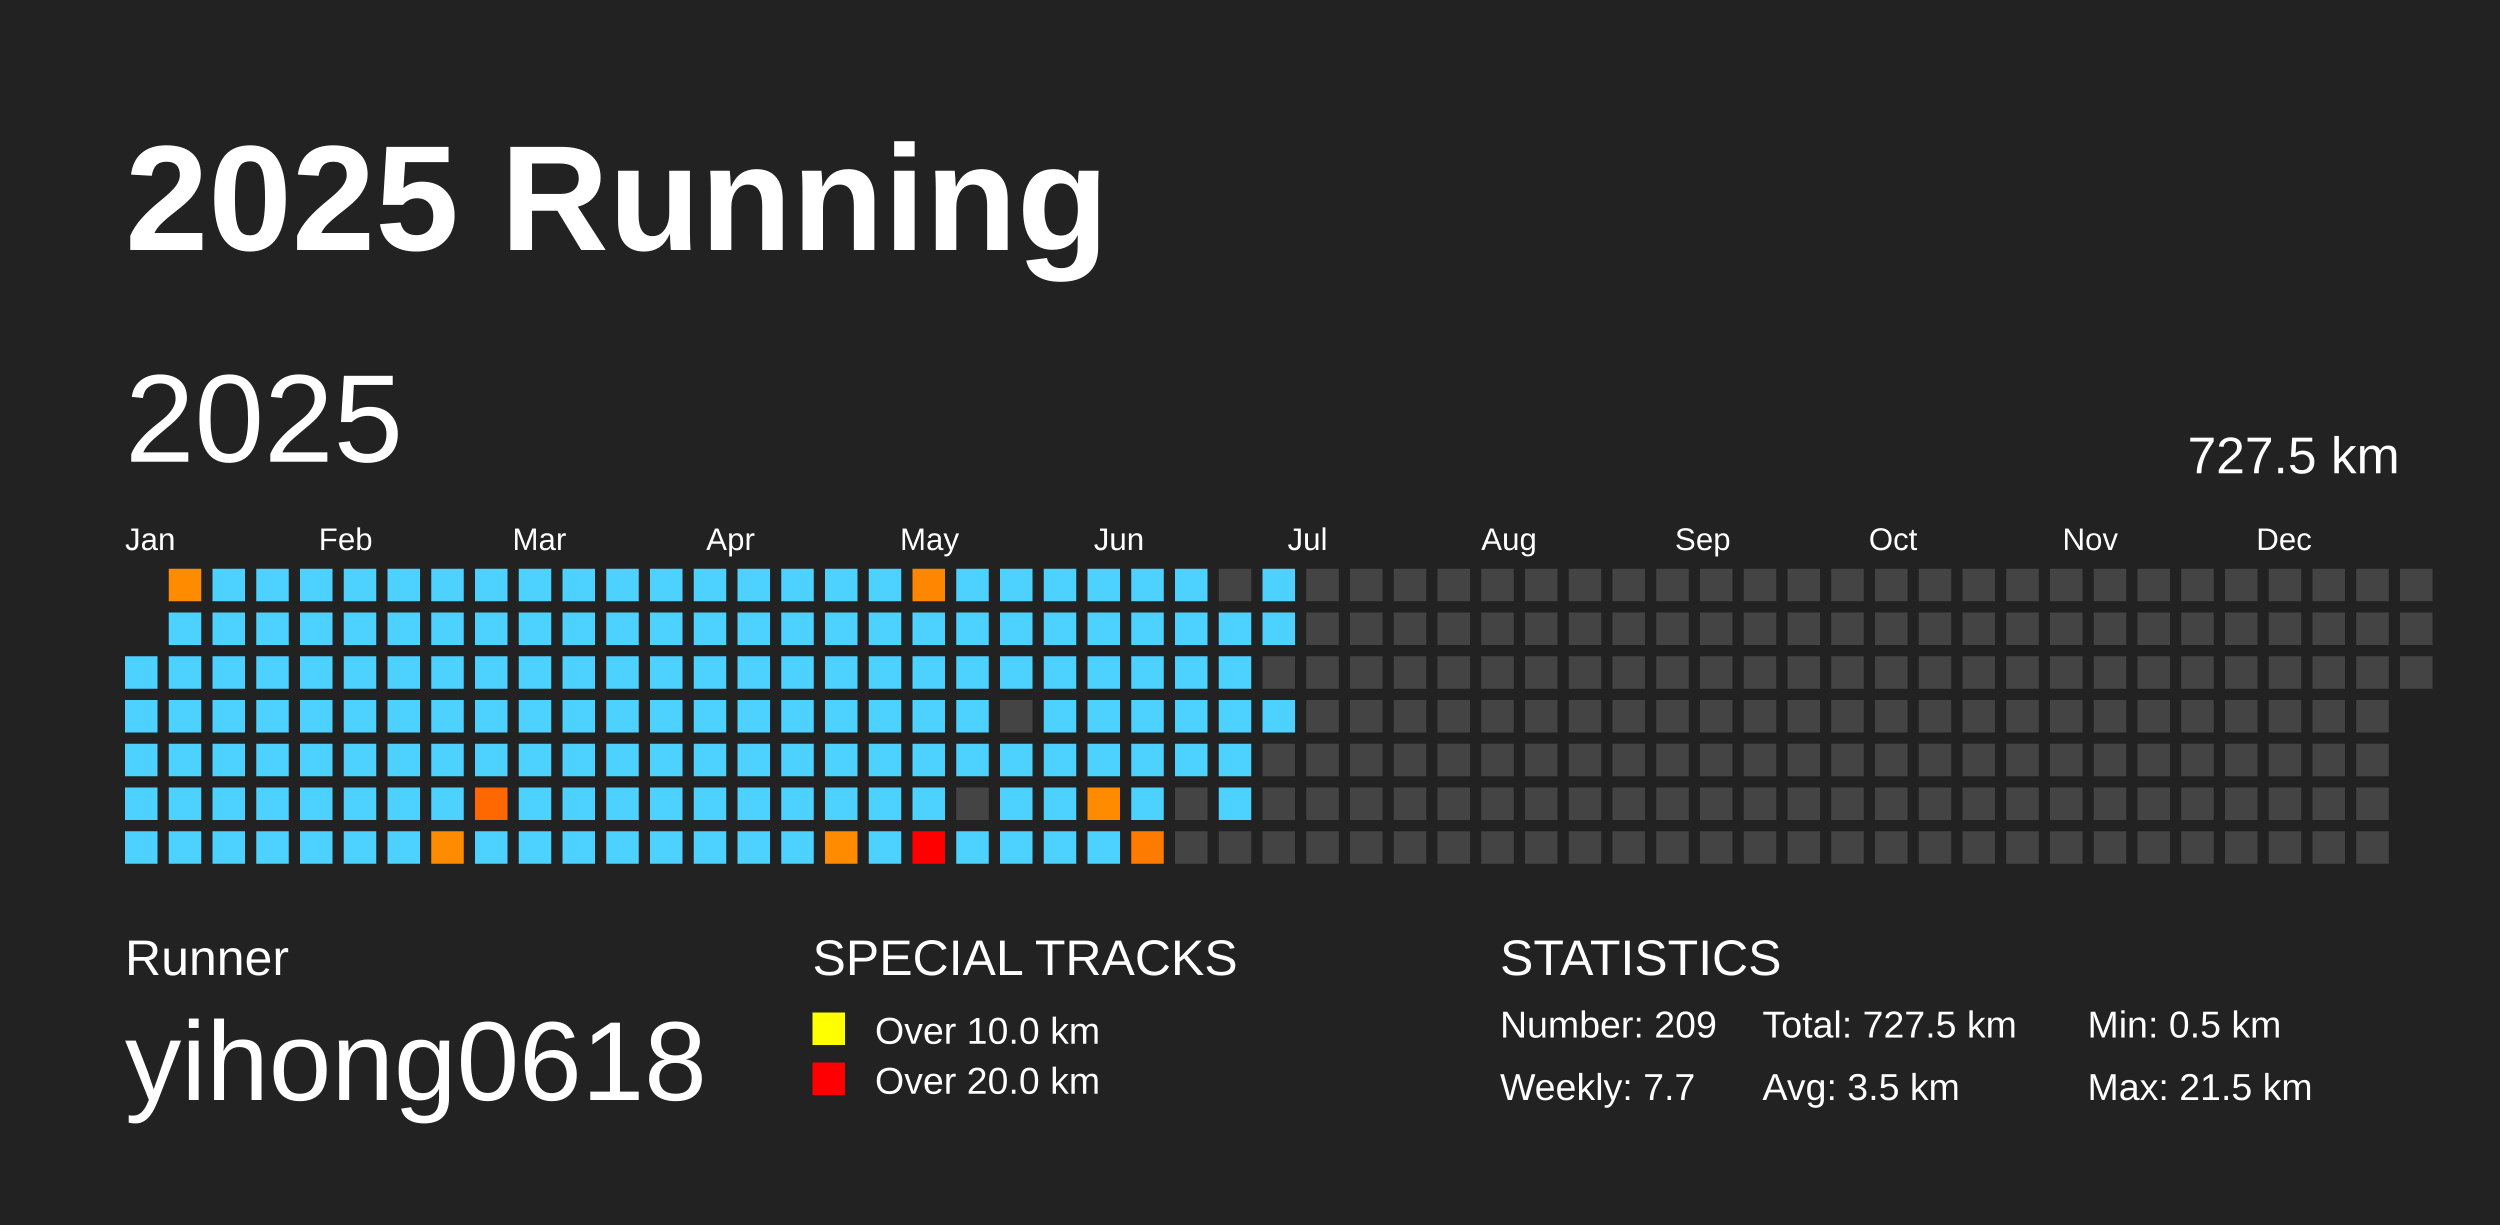
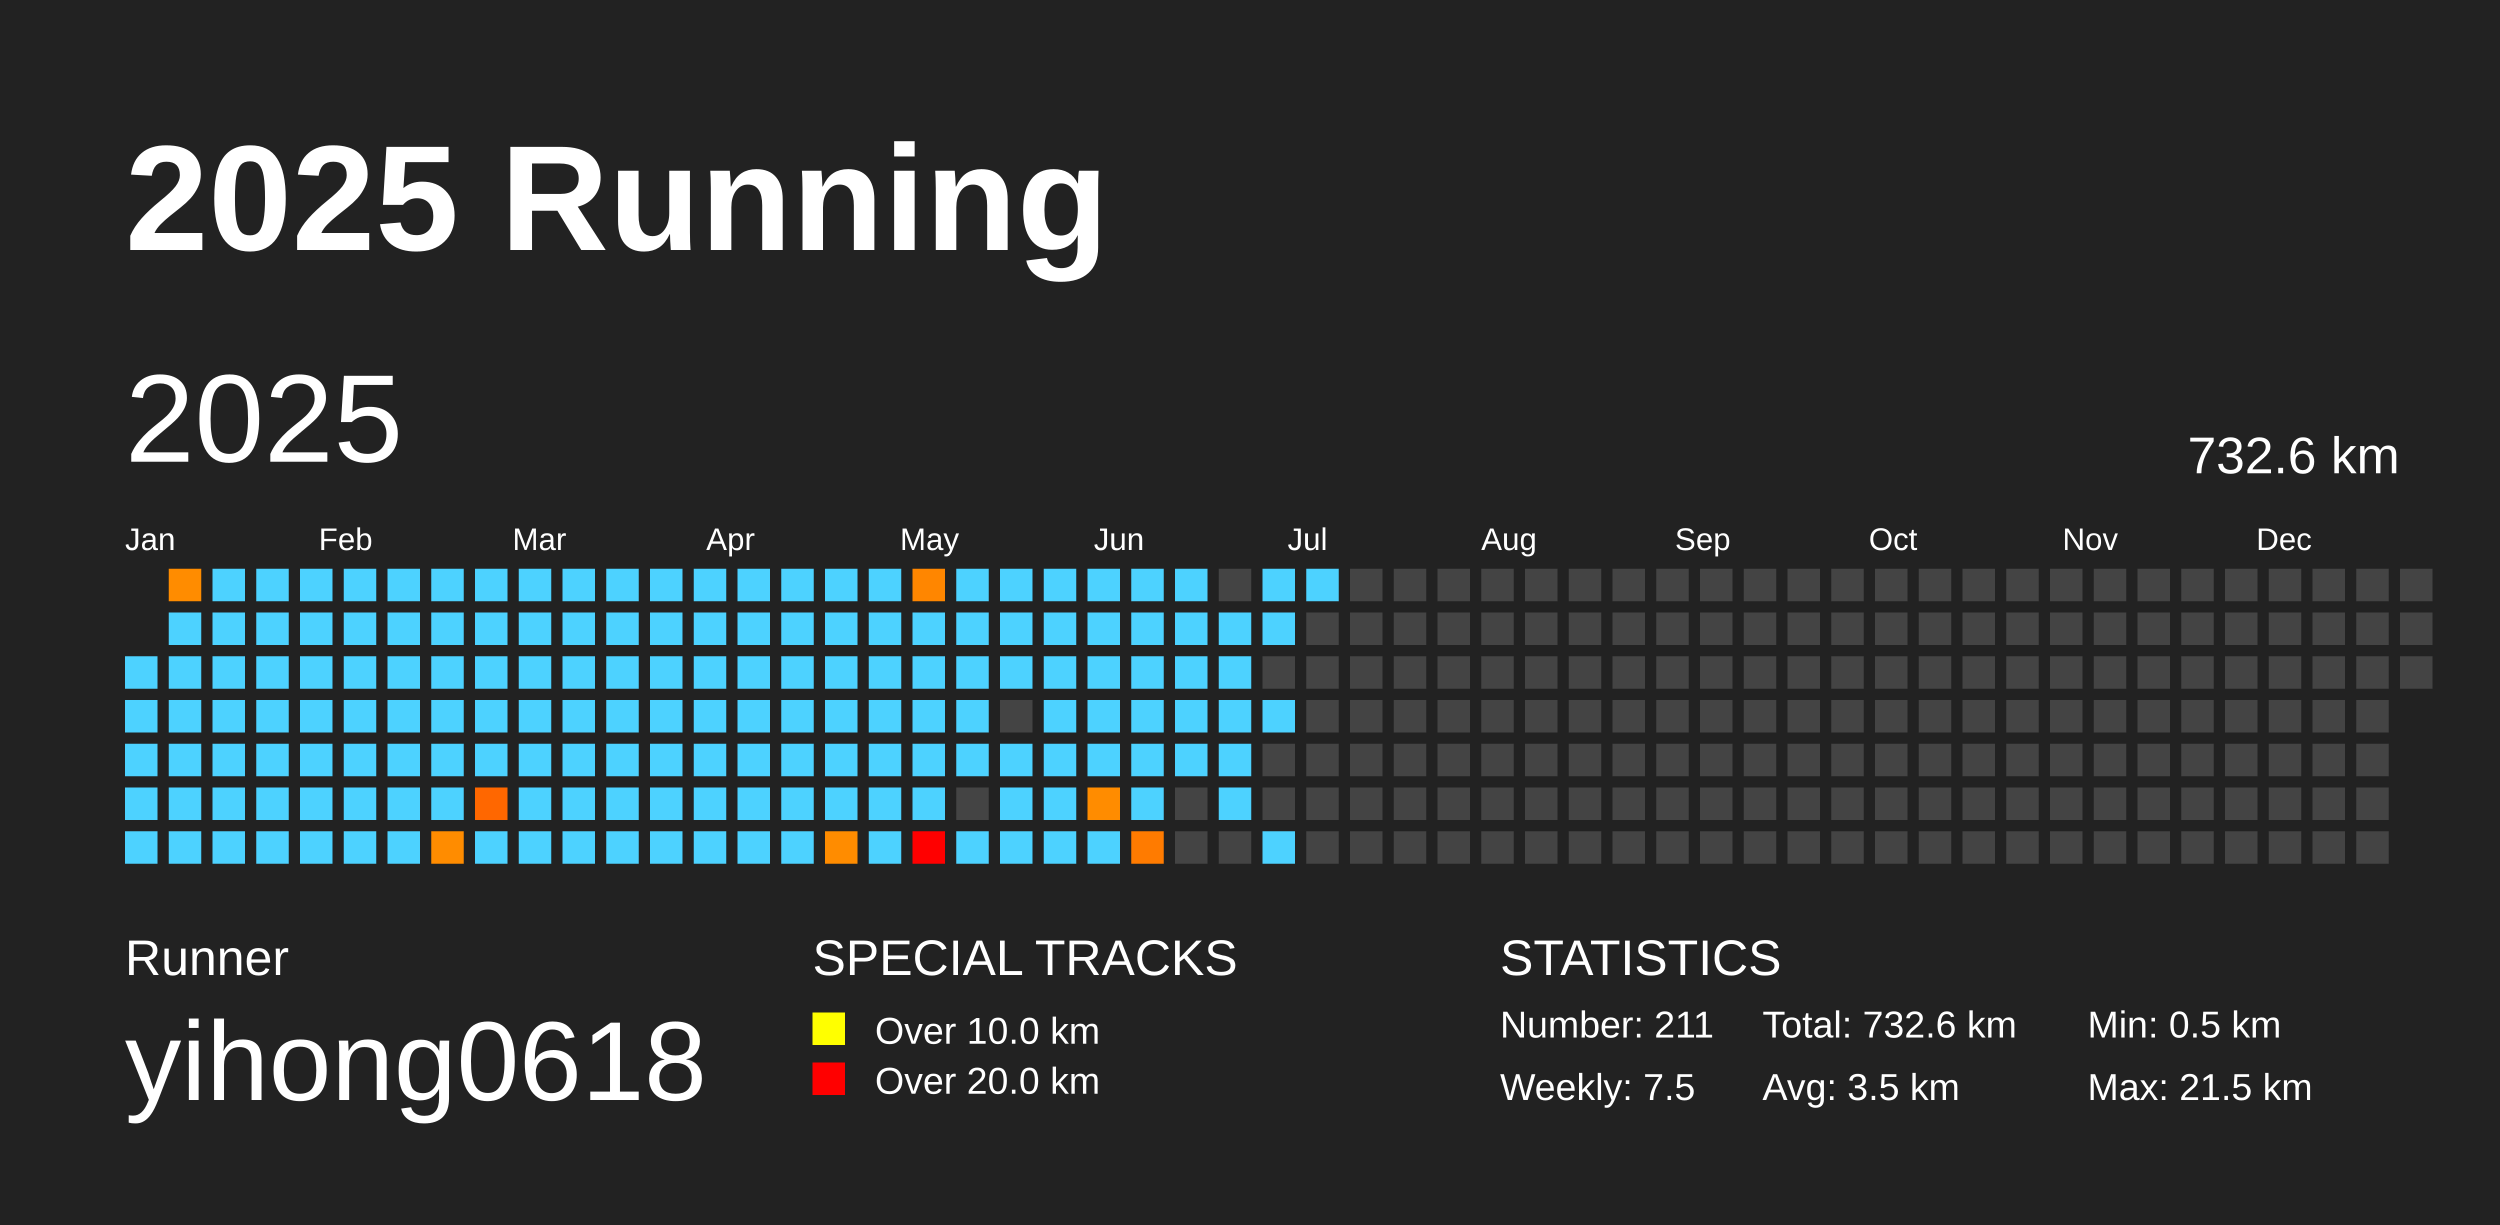
<svg xmlns="http://www.w3.org/2000/svg" baseProfile="full" height="98mm" version="1.1" viewBox="0,0,200,98" width="200mm">
  <defs />
  <rect fill="#222222" height="98" width="200" x="0" y="0" />
  <text fill="#FFFFFF" style="font-size:12px; font-family:Arial; font-weight:bold;" x="10" y="20">2025 Running</text>
  <text fill="#FFFFFF" style="font-size:4px; font-family:Arial" x="10" y="78">Runner</text>
  <text fill="#FFFFFF" style="font-size:9px; font-family:Arial" x="10" y="88">yihong0618</text>
  <text fill="#FFFFFF" style="font-size:4px; font-family:Arial" x="65" y="78">SPECIAL TRACKS</text>
  <rect fill="yellow" height="2.6" width="2.6" x="65" y="81" />
  <text fill="#FFFFFF" style="font-size:3px; font-family:Arial" x="70" y="83.5">Over 10.0 km</text>
  <rect fill="red" height="2.6" width="2.6" x="65" y="85" />
  <text fill="#FFFFFF" style="font-size:3px; font-family:Arial" x="70" y="87.5">Over 20.0 km</text>
  <text fill="#FFFFFF" style="font-size:4px; font-family:Arial" x="120" y="78">STATISTICS</text>
-   <text fill="#FFFFFF" style="font-size:3px; font-family:Arial" x="120" y="83">Number: 209</text>
-   <text fill="#FFFFFF" style="font-size:3px; font-family:Arial" x="120" y="88">Weekly: 7.7</text>
-   <text fill="#FFFFFF" style="font-size:3px; font-family:Arial" x="141" y="83">Total: 727.5 km</text>
+   <text fill="#FFFFFF" style="font-size:3px; font-family:Arial" x="120" y="83">Number: 211</text>
+   <text fill="#FFFFFF" style="font-size:3px; font-family:Arial" x="120" y="88">Weekly: 7.5</text>
+   <text fill="#FFFFFF" style="font-size:3px; font-family:Arial" x="141" y="83">Total: 732.6 km</text>
  <text fill="#FFFFFF" style="font-size:3px; font-family:Arial" x="141" y="88">Avg: 3.5 km</text>
  <text fill="#FFFFFF" style="font-size:3px; font-family:Arial" x="167" y="83">Min: 0.5 km</text>
  <text fill="#FFFFFF" style="font-size:3px; font-family:Arial" x="167" y="88">Max: 21.5 km</text>
  <text dominant-baseline="hanging" fill="#FFFFFF" style="font-size:10.0px; font-family:Arial;" x="10" y="30">2025</text>
-   <text dominant-baseline="hanging" fill="#FFFFFF" style="font-size:4.125px; font-family:Arial;" x="175" y="35">727.5 km</text>
+   <text dominant-baseline="hanging" fill="#FFFFFF" style="font-size:4.125px; font-family:Arial;" x="175" y="35">732.6 km</text>
  <text fill="#FFFFFF" style="font-size:2.5px; font-family:Arial" x="10.0" y="44">Jan</text>
  <text fill="#FFFFFF" style="font-size:2.5px; font-family:Arial" x="25.5" y="44">Feb</text>
  <text fill="#FFFFFF" style="font-size:2.5px; font-family:Arial" x="41.0" y="44">Mar</text>
  <text fill="#FFFFFF" style="font-size:2.5px; font-family:Arial" x="56.5" y="44">Apr</text>
  <text fill="#FFFFFF" style="font-size:2.5px; font-family:Arial" x="72.0" y="44">May</text>
  <text fill="#FFFFFF" style="font-size:2.5px; font-family:Arial" x="87.5" y="44">Jun</text>
  <text fill="#FFFFFF" style="font-size:2.5px; font-family:Arial" x="103.0" y="44">Jul</text>
  <text fill="#FFFFFF" style="font-size:2.5px; font-family:Arial" x="118.5" y="44">Aug</text>
  <text fill="#FFFFFF" style="font-size:2.5px; font-family:Arial" x="134.0" y="44">Sep</text>
  <text fill="#FFFFFF" style="font-size:2.5px; font-family:Arial" x="149.5" y="44">Oct</text>
  <text fill="#FFFFFF" style="font-size:2.5px; font-family:Arial" x="165.0" y="44">Nov</text>
  <text fill="#FFFFFF" style="font-size:2.5px; font-family:Arial" x="180.5" y="44">Dec</text>
  <rect fill="#4dd2ff" height="2.6" width="2.6" x="10.0" y="52.5" />
  <rect fill="#4dd2ff" height="2.6" width="2.6" x="10.0" y="56.0" />
  <rect fill="#4dd2ff" height="2.6" width="2.6" x="10.0" y="59.5" />
  <rect fill="#4dd2ff" height="2.6" width="2.6" x="10.0" y="63.0" />
  <rect fill="#4dd2ff" height="2.6" width="2.6" x="10.0" y="66.5" />
  <rect fill="#ff8c00" height="2.6" width="2.6" x="13.5" y="45.5" />
  <rect fill="#4dd2ff" height="2.6" width="2.6" x="13.5" y="49.0" />
  <rect fill="#4dd2ff" height="2.6" width="2.6" x="13.5" y="52.5" />
  <rect fill="#4dd2ff" height="2.6" width="2.6" x="13.5" y="56.0" />
  <rect fill="#4dd2ff" height="2.6" width="2.6" x="13.5" y="59.5" />
  <rect fill="#4dd2ff" height="2.6" width="2.6" x="13.5" y="63.0" />
  <rect fill="#4dd2ff" height="2.6" width="2.6" x="13.5" y="66.5" />
  <rect fill="#4dd2ff" height="2.6" width="2.6" x="17.0" y="45.5" />
  <rect fill="#4dd2ff" height="2.6" width="2.6" x="17.0" y="49.0" />
  <rect fill="#4dd2ff" height="2.6" width="2.6" x="17.0" y="52.5" />
  <rect fill="#4dd2ff" height="2.6" width="2.6" x="17.0" y="56.0" />
  <rect fill="#4dd2ff" height="2.6" width="2.6" x="17.0" y="59.5" />
  <rect fill="#4dd2ff" height="2.6" width="2.6" x="17.0" y="63.0" />
  <rect fill="#4dd2ff" height="2.6" width="2.6" x="17.0" y="66.5" />
  <rect fill="#4dd2ff" height="2.6" width="2.6" x="20.5" y="45.5" />
  <rect fill="#4dd2ff" height="2.6" width="2.6" x="20.5" y="49.0" />
  <rect fill="#4dd2ff" height="2.6" width="2.6" x="20.5" y="52.5" />
  <rect fill="#4dd2ff" height="2.6" width="2.6" x="20.5" y="56.0" />
  <rect fill="#4dd2ff" height="2.6" width="2.6" x="20.5" y="59.5" />
  <rect fill="#4dd2ff" height="2.6" width="2.6" x="20.5" y="63.0" />
  <rect fill="#4dd2ff" height="2.6" width="2.6" x="20.5" y="66.5" />
  <rect fill="#4dd2ff" height="2.6" width="2.6" x="24.0" y="45.5" />
  <rect fill="#4dd2ff" height="2.6" width="2.6" x="24.0" y="49.0" />
  <rect fill="#4dd2ff" height="2.6" width="2.6" x="24.0" y="52.5" />
  <rect fill="#4dd2ff" height="2.6" width="2.6" x="24.0" y="56.0" />
  <rect fill="#4dd2ff" height="2.6" width="2.6" x="24.0" y="59.5" />
  <rect fill="#4dd2ff" height="2.6" width="2.6" x="24.0" y="63.0" />
  <rect fill="#4dd2ff" height="2.6" width="2.6" x="24.0" y="66.5" />
  <rect fill="#4dd2ff" height="2.6" width="2.6" x="27.5" y="45.5" />
  <rect fill="#4dd2ff" height="2.6" width="2.6" x="27.5" y="49.0" />
  <rect fill="#4dd2ff" height="2.6" width="2.6" x="27.5" y="52.5" />
  <rect fill="#4dd2ff" height="2.6" width="2.6" x="27.5" y="56.0" />
  <rect fill="#4dd2ff" height="2.6" width="2.6" x="27.5" y="59.5" />
  <rect fill="#4dd2ff" height="2.6" width="2.6" x="27.5" y="63.0" />
  <rect fill="#4dd2ff" height="2.6" width="2.6" x="27.5" y="66.5" />
  <rect fill="#4dd2ff" height="2.6" width="2.6" x="31.0" y="45.5" />
  <rect fill="#4dd2ff" height="2.6" width="2.6" x="31.0" y="49.0" />
  <rect fill="#4dd2ff" height="2.6" width="2.6" x="31.0" y="52.5" />
  <rect fill="#4dd2ff" height="2.6" width="2.6" x="31.0" y="56.0" />
  <rect fill="#4dd2ff" height="2.6" width="2.6" x="31.0" y="59.5" />
  <rect fill="#4dd2ff" height="2.6" width="2.6" x="31.0" y="63.0" />
  <rect fill="#4dd2ff" height="2.6" width="2.6" x="31.0" y="66.5" />
  <rect fill="#4dd2ff" height="2.6" width="2.6" x="34.5" y="45.5" />
  <rect fill="#4dd2ff" height="2.6" width="2.6" x="34.5" y="49.0" />
  <rect fill="#4dd2ff" height="2.6" width="2.6" x="34.5" y="52.5" />
  <rect fill="#4dd2ff" height="2.6" width="2.6" x="34.5" y="56.0" />
  <rect fill="#4dd2ff" height="2.6" width="2.6" x="34.5" y="59.5" />
  <rect fill="#4dd2ff" height="2.6" width="2.6" x="34.5" y="63.0" />
  <rect fill="#ff8c00" height="2.6" width="2.6" x="34.5" y="66.5" />
  <rect fill="#4dd2ff" height="2.6" width="2.6" x="38.0" y="45.5" />
  <rect fill="#4dd2ff" height="2.6" width="2.6" x="38.0" y="49.0" />
  <rect fill="#4dd2ff" height="2.6" width="2.6" x="38.0" y="52.5" />
  <rect fill="#4dd2ff" height="2.6" width="2.6" x="38.0" y="56.0" />
  <rect fill="#4dd2ff" height="2.6" width="2.6" x="38.0" y="59.5" />
  <rect fill="#ff6700" height="2.6" width="2.6" x="38.0" y="63.0" />
  <rect fill="#4dd2ff" height="2.6" width="2.6" x="38.0" y="66.5" />
  <rect fill="#4dd2ff" height="2.6" width="2.6" x="41.5" y="45.5" />
  <rect fill="#4dd2ff" height="2.6" width="2.6" x="41.5" y="49.0" />
  <rect fill="#4dd2ff" height="2.6" width="2.6" x="41.5" y="52.5" />
  <rect fill="#4dd2ff" height="2.6" width="2.6" x="41.5" y="56.0" />
  <rect fill="#4dd2ff" height="2.6" width="2.6" x="41.5" y="59.5" />
  <rect fill="#4dd2ff" height="2.6" width="2.6" x="41.5" y="63.0" />
  <rect fill="#4dd2ff" height="2.6" width="2.6" x="41.5" y="66.5" />
  <rect fill="#4dd2ff" height="2.6" width="2.6" x="45.0" y="45.5" />
  <rect fill="#4dd2ff" height="2.6" width="2.6" x="45.0" y="49.0" />
  <rect fill="#4dd2ff" height="2.6" width="2.6" x="45.0" y="52.5" />
  <rect fill="#4dd2ff" height="2.6" width="2.6" x="45.0" y="56.0" />
  <rect fill="#4dd2ff" height="2.6" width="2.6" x="45.0" y="59.5" />
  <rect fill="#4dd2ff" height="2.6" width="2.6" x="45.0" y="63.0" />
  <rect fill="#4dd2ff" height="2.6" width="2.6" x="45.0" y="66.5" />
  <rect fill="#4dd2ff" height="2.6" width="2.6" x="48.5" y="45.5" />
  <rect fill="#4dd2ff" height="2.6" width="2.6" x="48.5" y="49.0" />
  <rect fill="#4dd2ff" height="2.6" width="2.6" x="48.5" y="52.5" />
  <rect fill="#4dd2ff" height="2.6" width="2.6" x="48.5" y="56.0" />
  <rect fill="#4dd2ff" height="2.6" width="2.6" x="48.5" y="59.5" />
  <rect fill="#4dd2ff" height="2.6" width="2.6" x="48.5" y="63.0" />
  <rect fill="#4dd2ff" height="2.6" width="2.6" x="48.5" y="66.5" />
  <rect fill="#4dd2ff" height="2.6" width="2.6" x="52.0" y="45.5" />
  <rect fill="#4dd2ff" height="2.6" width="2.6" x="52.0" y="49.0" />
  <rect fill="#4dd2ff" height="2.6" width="2.6" x="52.0" y="52.5" />
  <rect fill="#4dd2ff" height="2.6" width="2.6" x="52.0" y="56.0" />
  <rect fill="#4dd2ff" height="2.6" width="2.6" x="52.0" y="59.5" />
  <rect fill="#4dd2ff" height="2.6" width="2.6" x="52.0" y="63.0" />
  <rect fill="#4dd2ff" height="2.6" width="2.6" x="52.0" y="66.5" />
  <rect fill="#4dd2ff" height="2.6" width="2.6" x="55.5" y="45.5" />
  <rect fill="#4dd2ff" height="2.6" width="2.6" x="55.5" y="49.0" />
  <rect fill="#4dd2ff" height="2.6" width="2.6" x="55.5" y="52.5" />
  <rect fill="#4dd2ff" height="2.6" width="2.6" x="55.5" y="56.0" />
  <rect fill="#4dd2ff" height="2.6" width="2.6" x="55.5" y="59.5" />
  <rect fill="#4dd2ff" height="2.6" width="2.6" x="55.5" y="63.0" />
  <rect fill="#4dd2ff" height="2.6" width="2.6" x="55.5" y="66.5" />
  <rect fill="#4dd2ff" height="2.6" width="2.6" x="59.0" y="45.5" />
  <rect fill="#4dd2ff" height="2.6" width="2.6" x="59.0" y="49.0" />
  <rect fill="#4dd2ff" height="2.6" width="2.6" x="59.0" y="52.5" />
  <rect fill="#4dd2ff" height="2.6" width="2.6" x="59.0" y="56.0" />
  <rect fill="#4dd2ff" height="2.6" width="2.6" x="59.0" y="59.5" />
  <rect fill="#4dd2ff" height="2.6" width="2.6" x="59.0" y="63.0" />
  <rect fill="#4dd2ff" height="2.6" width="2.6" x="59.0" y="66.5" />
  <rect fill="#4dd2ff" height="2.6" width="2.6" x="62.5" y="45.5" />
  <rect fill="#4dd2ff" height="2.6" width="2.6" x="62.5" y="49.0" />
  <rect fill="#4dd2ff" height="2.6" width="2.6" x="62.5" y="52.5" />
  <rect fill="#4dd2ff" height="2.6" width="2.6" x="62.5" y="56.0" />
  <rect fill="#4dd2ff" height="2.6" width="2.6" x="62.5" y="59.5" />
  <rect fill="#4dd2ff" height="2.6" width="2.6" x="62.5" y="63.0" />
  <rect fill="#4dd2ff" height="2.6" width="2.6" x="62.5" y="66.5" />
  <rect fill="#4dd2ff" height="2.6" width="2.6" x="66.0" y="45.5" />
  <rect fill="#4dd2ff" height="2.6" width="2.6" x="66.0" y="49.0" />
  <rect fill="#4dd2ff" height="2.6" width="2.6" x="66.0" y="52.5" />
  <rect fill="#4dd2ff" height="2.6" width="2.6" x="66.0" y="56.0" />
  <rect fill="#4dd2ff" height="2.6" width="2.6" x="66.0" y="59.5" />
  <rect fill="#4dd2ff" height="2.6" width="2.6" x="66.0" y="63.0" />
  <rect fill="#ff8c00" height="2.6" width="2.6" x="66.0" y="66.5" />
  <rect fill="#4dd2ff" height="2.6" width="2.6" x="69.5" y="45.5" />
  <rect fill="#4dd2ff" height="2.6" width="2.6" x="69.5" y="49.0" />
  <rect fill="#4dd2ff" height="2.6" width="2.6" x="69.5" y="52.5" />
  <rect fill="#4dd2ff" height="2.6" width="2.6" x="69.5" y="56.0" />
  <rect fill="#4dd2ff" height="2.6" width="2.6" x="69.5" y="59.5" />
  <rect fill="#4dd2ff" height="2.6" width="2.6" x="69.5" y="63.0" />
  <rect fill="#4dd2ff" height="2.6" width="2.6" x="69.5" y="66.5" />
  <rect fill="#ff8600" height="2.6" width="2.6" x="73.0" y="45.5" />
  <rect fill="#4dd2ff" height="2.6" width="2.6" x="73.0" y="49.0" />
  <rect fill="#4dd2ff" height="2.6" width="2.6" x="73.0" y="52.5" />
  <rect fill="#4dd2ff" height="2.6" width="2.6" x="73.0" y="56.0" />
  <rect fill="#4dd2ff" height="2.6" width="2.6" x="73.0" y="59.5" />
  <rect fill="#4dd2ff" height="2.6" width="2.6" x="73.0" y="63.0" />
  <rect fill="red" height="2.6" width="2.6" x="73.0" y="66.5" />
  <rect fill="#4dd2ff" height="2.6" width="2.6" x="76.5" y="45.5" />
  <rect fill="#4dd2ff" height="2.6" width="2.6" x="76.5" y="49.0" />
  <rect fill="#4dd2ff" height="2.6" width="2.6" x="76.5" y="52.5" />
  <rect fill="#4dd2ff" height="2.6" width="2.6" x="76.5" y="56.0" />
  <rect fill="#4dd2ff" height="2.6" width="2.6" x="76.5" y="59.5" />
  <rect fill="#444444" height="2.6" width="2.6" x="76.5" y="63.0" />
  <rect fill="#4dd2ff" height="2.6" width="2.6" x="76.5" y="66.5" />
  <rect fill="#4dd2ff" height="2.6" width="2.6" x="80.0" y="45.5" />
  <rect fill="#4dd2ff" height="2.6" width="2.6" x="80.0" y="49.0" />
  <rect fill="#4dd2ff" height="2.6" width="2.6" x="80.0" y="52.5" />
  <rect fill="#444444" height="2.6" width="2.6" x="80.0" y="56.0" />
  <rect fill="#4dd2ff" height="2.6" width="2.6" x="80.0" y="59.5" />
  <rect fill="#4dd2ff" height="2.6" width="2.6" x="80.0" y="63.0" />
  <rect fill="#4dd2ff" height="2.6" width="2.6" x="80.0" y="66.5" />
  <rect fill="#4dd2ff" height="2.6" width="2.6" x="83.5" y="45.5" />
  <rect fill="#4dd2ff" height="2.6" width="2.6" x="83.5" y="49.0" />
  <rect fill="#4dd2ff" height="2.6" width="2.6" x="83.5" y="52.5" />
  <rect fill="#4dd2ff" height="2.6" width="2.6" x="83.5" y="56.0" />
  <rect fill="#4dd2ff" height="2.6" width="2.6" x="83.5" y="59.5" />
  <rect fill="#4dd2ff" height="2.6" width="2.6" x="83.5" y="63.0" />
  <rect fill="#4dd2ff" height="2.6" width="2.6" x="83.5" y="66.5" />
  <rect fill="#4dd2ff" height="2.6" width="2.6" x="87.0" y="45.5" />
  <rect fill="#4dd2ff" height="2.6" width="2.6" x="87.0" y="49.0" />
  <rect fill="#4dd2ff" height="2.6" width="2.6" x="87.0" y="52.5" />
  <rect fill="#4dd2ff" height="2.6" width="2.6" x="87.0" y="56.0" />
  <rect fill="#4dd2ff" height="2.6" width="2.6" x="87.0" y="59.5" />
  <rect fill="#ff8c00" height="2.6" width="2.6" x="87.0" y="63.0" />
  <rect fill="#4dd2ff" height="2.6" width="2.6" x="87.0" y="66.5" />
  <rect fill="#4dd2ff" height="2.6" width="2.6" x="90.5" y="45.5" />
  <rect fill="#4dd2ff" height="2.6" width="2.6" x="90.5" y="49.0" />
  <rect fill="#4dd2ff" height="2.6" width="2.6" x="90.5" y="52.5" />
  <rect fill="#4dd2ff" height="2.6" width="2.6" x="90.5" y="56.0" />
  <rect fill="#4dd2ff" height="2.6" width="2.6" x="90.5" y="59.5" />
  <rect fill="#4dd2ff" height="2.6" width="2.6" x="90.5" y="63.0" />
  <rect fill="#ff7b00" height="2.6" width="2.6" x="90.5" y="66.5" />
  <rect fill="#4dd2ff" height="2.6" width="2.6" x="94.0" y="45.5" />
  <rect fill="#4dd2ff" height="2.6" width="2.6" x="94.0" y="49.0" />
  <rect fill="#4dd2ff" height="2.6" width="2.6" x="94.0" y="52.5" />
  <rect fill="#4dd2ff" height="2.6" width="2.6" x="94.0" y="56.0" />
  <rect fill="#4dd2ff" height="2.6" width="2.6" x="94.0" y="59.5" />
  <rect fill="#444444" height="2.6" width="2.6" x="94.0" y="63.0" />
  <rect fill="#444444" height="2.6" width="2.6" x="94.0" y="66.5" />
  <rect fill="#444444" height="2.6" width="2.6" x="97.5" y="45.5" />
  <rect fill="#4dd2ff" height="2.6" width="2.6" x="97.5" y="49.0" />
  <rect fill="#4dd2ff" height="2.6" width="2.6" x="97.5" y="52.5" />
  <rect fill="#4dd2ff" height="2.6" width="2.6" x="97.5" y="56.0" />
  <rect fill="#4dd2ff" height="2.6" width="2.6" x="97.5" y="59.5" />
  <rect fill="#4dd2ff" height="2.6" width="2.6" x="97.5" y="63.0" />
  <rect fill="#444444" height="2.6" width="2.6" x="97.5" y="66.5" />
  <rect fill="#4dd2ff" height="2.6" width="2.6" x="101.0" y="45.5" />
  <rect fill="#4dd2ff" height="2.6" width="2.6" x="101.0" y="49.0" />
  <rect fill="#444444" height="2.6" width="2.6" x="101.0" y="52.5" />
  <rect fill="#4dd2ff" height="2.6" width="2.6" x="101.0" y="56.0" />
  <rect fill="#444444" height="2.6" width="2.6" x="101.0" y="59.5" />
  <rect fill="#444444" height="2.6" width="2.6" x="101.0" y="63.0" />
-   <rect fill="#444444" height="2.6" width="2.6" x="101.0" y="66.5" />
-   <rect fill="#444444" height="2.6" width="2.6" x="104.5" y="45.5" />
+   <rect fill="#4dd2ff" height="2.6" width="2.6" x="101.0" y="66.5" />
+   <rect fill="#4dd2ff" height="2.6" width="2.6" x="104.5" y="45.5" />
  <rect fill="#444444" height="2.6" width="2.6" x="104.5" y="49.0" />
  <rect fill="#444444" height="2.6" width="2.6" x="104.5" y="52.5" />
  <rect fill="#444444" height="2.6" width="2.6" x="104.5" y="56.0" />
  <rect fill="#444444" height="2.6" width="2.6" x="104.5" y="59.5" />
  <rect fill="#444444" height="2.6" width="2.6" x="104.5" y="63.0" />
  <rect fill="#444444" height="2.6" width="2.6" x="104.5" y="66.5" />
  <rect fill="#444444" height="2.6" width="2.6" x="108.0" y="45.5" />
  <rect fill="#444444" height="2.6" width="2.6" x="108.0" y="49.0" />
  <rect fill="#444444" height="2.6" width="2.6" x="108.0" y="52.5" />
  <rect fill="#444444" height="2.6" width="2.6" x="108.0" y="56.0" />
  <rect fill="#444444" height="2.6" width="2.6" x="108.0" y="59.5" />
  <rect fill="#444444" height="2.6" width="2.6" x="108.0" y="63.0" />
  <rect fill="#444444" height="2.6" width="2.6" x="108.0" y="66.5" />
  <rect fill="#444444" height="2.6" width="2.6" x="111.5" y="45.5" />
  <rect fill="#444444" height="2.6" width="2.6" x="111.5" y="49.0" />
  <rect fill="#444444" height="2.6" width="2.6" x="111.5" y="52.5" />
  <rect fill="#444444" height="2.6" width="2.6" x="111.5" y="56.0" />
  <rect fill="#444444" height="2.6" width="2.6" x="111.5" y="59.5" />
  <rect fill="#444444" height="2.6" width="2.6" x="111.5" y="63.0" />
  <rect fill="#444444" height="2.6" width="2.6" x="111.5" y="66.5" />
  <rect fill="#444444" height="2.6" width="2.6" x="115.0" y="45.5" />
  <rect fill="#444444" height="2.6" width="2.6" x="115.0" y="49.0" />
  <rect fill="#444444" height="2.6" width="2.6" x="115.0" y="52.5" />
  <rect fill="#444444" height="2.6" width="2.6" x="115.0" y="56.0" />
  <rect fill="#444444" height="2.6" width="2.6" x="115.0" y="59.5" />
  <rect fill="#444444" height="2.6" width="2.6" x="115.0" y="63.0" />
  <rect fill="#444444" height="2.6" width="2.6" x="115.0" y="66.5" />
  <rect fill="#444444" height="2.6" width="2.6" x="118.5" y="45.5" />
  <rect fill="#444444" height="2.6" width="2.6" x="118.5" y="49.0" />
  <rect fill="#444444" height="2.6" width="2.6" x="118.5" y="52.5" />
  <rect fill="#444444" height="2.6" width="2.6" x="118.5" y="56.0" />
  <rect fill="#444444" height="2.6" width="2.6" x="118.5" y="59.5" />
  <rect fill="#444444" height="2.6" width="2.6" x="118.5" y="63.0" />
  <rect fill="#444444" height="2.6" width="2.6" x="118.5" y="66.5" />
  <rect fill="#444444" height="2.6" width="2.6" x="122.0" y="45.5" />
  <rect fill="#444444" height="2.6" width="2.6" x="122.0" y="49.0" />
  <rect fill="#444444" height="2.6" width="2.6" x="122.0" y="52.5" />
  <rect fill="#444444" height="2.6" width="2.6" x="122.0" y="56.0" />
  <rect fill="#444444" height="2.6" width="2.6" x="122.0" y="59.5" />
  <rect fill="#444444" height="2.6" width="2.6" x="122.0" y="63.0" />
  <rect fill="#444444" height="2.6" width="2.6" x="122.0" y="66.5" />
  <rect fill="#444444" height="2.6" width="2.6" x="125.5" y="45.5" />
  <rect fill="#444444" height="2.6" width="2.6" x="125.5" y="49.0" />
  <rect fill="#444444" height="2.6" width="2.6" x="125.5" y="52.5" />
  <rect fill="#444444" height="2.6" width="2.6" x="125.5" y="56.0" />
  <rect fill="#444444" height="2.6" width="2.6" x="125.5" y="59.5" />
  <rect fill="#444444" height="2.6" width="2.6" x="125.5" y="63.0" />
  <rect fill="#444444" height="2.6" width="2.6" x="125.5" y="66.5" />
  <rect fill="#444444" height="2.6" width="2.6" x="129.0" y="45.5" />
  <rect fill="#444444" height="2.6" width="2.6" x="129.0" y="49.0" />
  <rect fill="#444444" height="2.6" width="2.6" x="129.0" y="52.5" />
  <rect fill="#444444" height="2.6" width="2.6" x="129.0" y="56.0" />
  <rect fill="#444444" height="2.6" width="2.6" x="129.0" y="59.5" />
  <rect fill="#444444" height="2.6" width="2.6" x="129.0" y="63.0" />
  <rect fill="#444444" height="2.6" width="2.6" x="129.0" y="66.5" />
  <rect fill="#444444" height="2.6" width="2.6" x="132.5" y="45.5" />
  <rect fill="#444444" height="2.6" width="2.6" x="132.5" y="49.0" />
  <rect fill="#444444" height="2.6" width="2.6" x="132.5" y="52.5" />
  <rect fill="#444444" height="2.6" width="2.6" x="132.5" y="56.0" />
  <rect fill="#444444" height="2.6" width="2.6" x="132.5" y="59.5" />
  <rect fill="#444444" height="2.6" width="2.6" x="132.5" y="63.0" />
  <rect fill="#444444" height="2.6" width="2.6" x="132.5" y="66.5" />
  <rect fill="#444444" height="2.6" width="2.6" x="136.0" y="45.5" />
  <rect fill="#444444" height="2.6" width="2.6" x="136.0" y="49.0" />
  <rect fill="#444444" height="2.6" width="2.6" x="136.0" y="52.5" />
  <rect fill="#444444" height="2.6" width="2.6" x="136.0" y="56.0" />
  <rect fill="#444444" height="2.6" width="2.6" x="136.0" y="59.5" />
  <rect fill="#444444" height="2.6" width="2.6" x="136.0" y="63.0" />
  <rect fill="#444444" height="2.6" width="2.6" x="136.0" y="66.5" />
  <rect fill="#444444" height="2.6" width="2.6" x="139.5" y="45.5" />
  <rect fill="#444444" height="2.6" width="2.6" x="139.5" y="49.0" />
  <rect fill="#444444" height="2.6" width="2.6" x="139.5" y="52.5" />
  <rect fill="#444444" height="2.6" width="2.6" x="139.5" y="56.0" />
  <rect fill="#444444" height="2.6" width="2.6" x="139.5" y="59.5" />
  <rect fill="#444444" height="2.6" width="2.6" x="139.5" y="63.0" />
  <rect fill="#444444" height="2.6" width="2.6" x="139.5" y="66.5" />
  <rect fill="#444444" height="2.6" width="2.6" x="143.0" y="45.5" />
  <rect fill="#444444" height="2.6" width="2.6" x="143.0" y="49.0" />
  <rect fill="#444444" height="2.6" width="2.6" x="143.0" y="52.5" />
  <rect fill="#444444" height="2.6" width="2.6" x="143.0" y="56.0" />
  <rect fill="#444444" height="2.6" width="2.6" x="143.0" y="59.5" />
  <rect fill="#444444" height="2.6" width="2.6" x="143.0" y="63.0" />
  <rect fill="#444444" height="2.6" width="2.6" x="143.0" y="66.5" />
  <rect fill="#444444" height="2.6" width="2.6" x="146.5" y="45.5" />
  <rect fill="#444444" height="2.6" width="2.6" x="146.5" y="49.0" />
  <rect fill="#444444" height="2.6" width="2.6" x="146.5" y="52.5" />
  <rect fill="#444444" height="2.6" width="2.6" x="146.5" y="56.0" />
  <rect fill="#444444" height="2.6" width="2.6" x="146.5" y="59.5" />
  <rect fill="#444444" height="2.6" width="2.6" x="146.5" y="63.0" />
  <rect fill="#444444" height="2.6" width="2.6" x="146.5" y="66.5" />
  <rect fill="#444444" height="2.6" width="2.6" x="150.0" y="45.5" />
  <rect fill="#444444" height="2.6" width="2.6" x="150.0" y="49.0" />
  <rect fill="#444444" height="2.6" width="2.6" x="150.0" y="52.5" />
  <rect fill="#444444" height="2.6" width="2.6" x="150.0" y="56.0" />
  <rect fill="#444444" height="2.6" width="2.6" x="150.0" y="59.5" />
  <rect fill="#444444" height="2.6" width="2.6" x="150.0" y="63.0" />
  <rect fill="#444444" height="2.6" width="2.6" x="150.0" y="66.5" />
  <rect fill="#444444" height="2.6" width="2.6" x="153.5" y="45.5" />
  <rect fill="#444444" height="2.6" width="2.6" x="153.5" y="49.0" />
  <rect fill="#444444" height="2.6" width="2.6" x="153.5" y="52.5" />
  <rect fill="#444444" height="2.6" width="2.6" x="153.5" y="56.0" />
  <rect fill="#444444" height="2.6" width="2.6" x="153.5" y="59.5" />
  <rect fill="#444444" height="2.6" width="2.6" x="153.5" y="63.0" />
  <rect fill="#444444" height="2.6" width="2.6" x="153.5" y="66.5" />
  <rect fill="#444444" height="2.6" width="2.6" x="157.0" y="45.5" />
  <rect fill="#444444" height="2.6" width="2.6" x="157.0" y="49.0" />
  <rect fill="#444444" height="2.6" width="2.6" x="157.0" y="52.5" />
  <rect fill="#444444" height="2.6" width="2.6" x="157.0" y="56.0" />
  <rect fill="#444444" height="2.6" width="2.6" x="157.0" y="59.5" />
  <rect fill="#444444" height="2.6" width="2.6" x="157.0" y="63.0" />
  <rect fill="#444444" height="2.6" width="2.6" x="157.0" y="66.5" />
  <rect fill="#444444" height="2.6" width="2.6" x="160.5" y="45.5" />
  <rect fill="#444444" height="2.6" width="2.6" x="160.5" y="49.0" />
  <rect fill="#444444" height="2.6" width="2.6" x="160.5" y="52.5" />
  <rect fill="#444444" height="2.6" width="2.6" x="160.5" y="56.0" />
  <rect fill="#444444" height="2.6" width="2.6" x="160.5" y="59.5" />
  <rect fill="#444444" height="2.6" width="2.6" x="160.5" y="63.0" />
  <rect fill="#444444" height="2.6" width="2.6" x="160.5" y="66.5" />
  <rect fill="#444444" height="2.6" width="2.6" x="164.0" y="45.5" />
  <rect fill="#444444" height="2.6" width="2.6" x="164.0" y="49.0" />
  <rect fill="#444444" height="2.6" width="2.6" x="164.0" y="52.5" />
  <rect fill="#444444" height="2.6" width="2.6" x="164.0" y="56.0" />
  <rect fill="#444444" height="2.6" width="2.6" x="164.0" y="59.5" />
  <rect fill="#444444" height="2.6" width="2.6" x="164.0" y="63.0" />
  <rect fill="#444444" height="2.6" width="2.6" x="164.0" y="66.5" />
  <rect fill="#444444" height="2.6" width="2.6" x="167.5" y="45.5" />
  <rect fill="#444444" height="2.6" width="2.6" x="167.5" y="49.0" />
  <rect fill="#444444" height="2.6" width="2.6" x="167.5" y="52.5" />
  <rect fill="#444444" height="2.6" width="2.6" x="167.5" y="56.0" />
  <rect fill="#444444" height="2.6" width="2.6" x="167.5" y="59.5" />
  <rect fill="#444444" height="2.6" width="2.6" x="167.5" y="63.0" />
  <rect fill="#444444" height="2.6" width="2.6" x="167.5" y="66.5" />
  <rect fill="#444444" height="2.6" width="2.6" x="171.0" y="45.5" />
  <rect fill="#444444" height="2.6" width="2.6" x="171.0" y="49.0" />
  <rect fill="#444444" height="2.6" width="2.6" x="171.0" y="52.5" />
  <rect fill="#444444" height="2.6" width="2.6" x="171.0" y="56.0" />
  <rect fill="#444444" height="2.6" width="2.6" x="171.0" y="59.5" />
  <rect fill="#444444" height="2.6" width="2.6" x="171.0" y="63.0" />
  <rect fill="#444444" height="2.6" width="2.6" x="171.0" y="66.5" />
  <rect fill="#444444" height="2.6" width="2.6" x="174.5" y="45.5" />
  <rect fill="#444444" height="2.6" width="2.6" x="174.5" y="49.0" />
  <rect fill="#444444" height="2.6" width="2.6" x="174.5" y="52.5" />
  <rect fill="#444444" height="2.6" width="2.6" x="174.5" y="56.0" />
  <rect fill="#444444" height="2.6" width="2.6" x="174.5" y="59.5" />
  <rect fill="#444444" height="2.6" width="2.6" x="174.5" y="63.0" />
  <rect fill="#444444" height="2.6" width="2.6" x="174.5" y="66.5" />
  <rect fill="#444444" height="2.6" width="2.6" x="178.0" y="45.5" />
  <rect fill="#444444" height="2.6" width="2.6" x="178.0" y="49.0" />
  <rect fill="#444444" height="2.6" width="2.6" x="178.0" y="52.5" />
  <rect fill="#444444" height="2.6" width="2.6" x="178.0" y="56.0" />
  <rect fill="#444444" height="2.6" width="2.6" x="178.0" y="59.5" />
  <rect fill="#444444" height="2.6" width="2.6" x="178.0" y="63.0" />
  <rect fill="#444444" height="2.6" width="2.6" x="178.0" y="66.5" />
  <rect fill="#444444" height="2.6" width="2.6" x="181.5" y="45.5" />
  <rect fill="#444444" height="2.6" width="2.6" x="181.5" y="49.0" />
  <rect fill="#444444" height="2.6" width="2.6" x="181.5" y="52.5" />
  <rect fill="#444444" height="2.6" width="2.6" x="181.5" y="56.0" />
  <rect fill="#444444" height="2.6" width="2.6" x="181.5" y="59.5" />
  <rect fill="#444444" height="2.6" width="2.6" x="181.5" y="63.0" />
  <rect fill="#444444" height="2.6" width="2.6" x="181.5" y="66.5" />
  <rect fill="#444444" height="2.6" width="2.6" x="185.0" y="45.5" />
  <rect fill="#444444" height="2.6" width="2.6" x="185.0" y="49.0" />
  <rect fill="#444444" height="2.6" width="2.6" x="185.0" y="52.5" />
  <rect fill="#444444" height="2.6" width="2.6" x="185.0" y="56.0" />
  <rect fill="#444444" height="2.6" width="2.6" x="185.0" y="59.5" />
  <rect fill="#444444" height="2.6" width="2.6" x="185.0" y="63.0" />
  <rect fill="#444444" height="2.6" width="2.6" x="185.0" y="66.5" />
  <rect fill="#444444" height="2.6" width="2.6" x="188.5" y="45.5" />
  <rect fill="#444444" height="2.6" width="2.6" x="188.5" y="49.0" />
  <rect fill="#444444" height="2.6" width="2.6" x="188.5" y="52.5" />
  <rect fill="#444444" height="2.6" width="2.6" x="188.5" y="56.0" />
  <rect fill="#444444" height="2.6" width="2.6" x="188.5" y="59.5" />
  <rect fill="#444444" height="2.6" width="2.6" x="188.5" y="63.0" />
  <rect fill="#444444" height="2.6" width="2.6" x="188.5" y="66.5" />
  <rect fill="#444444" height="2.6" width="2.6" x="192.0" y="45.5" />
  <rect fill="#444444" height="2.6" width="2.6" x="192.0" y="49.0" />
  <rect fill="#444444" height="2.6" width="2.6" x="192.0" y="52.5" />
</svg>
